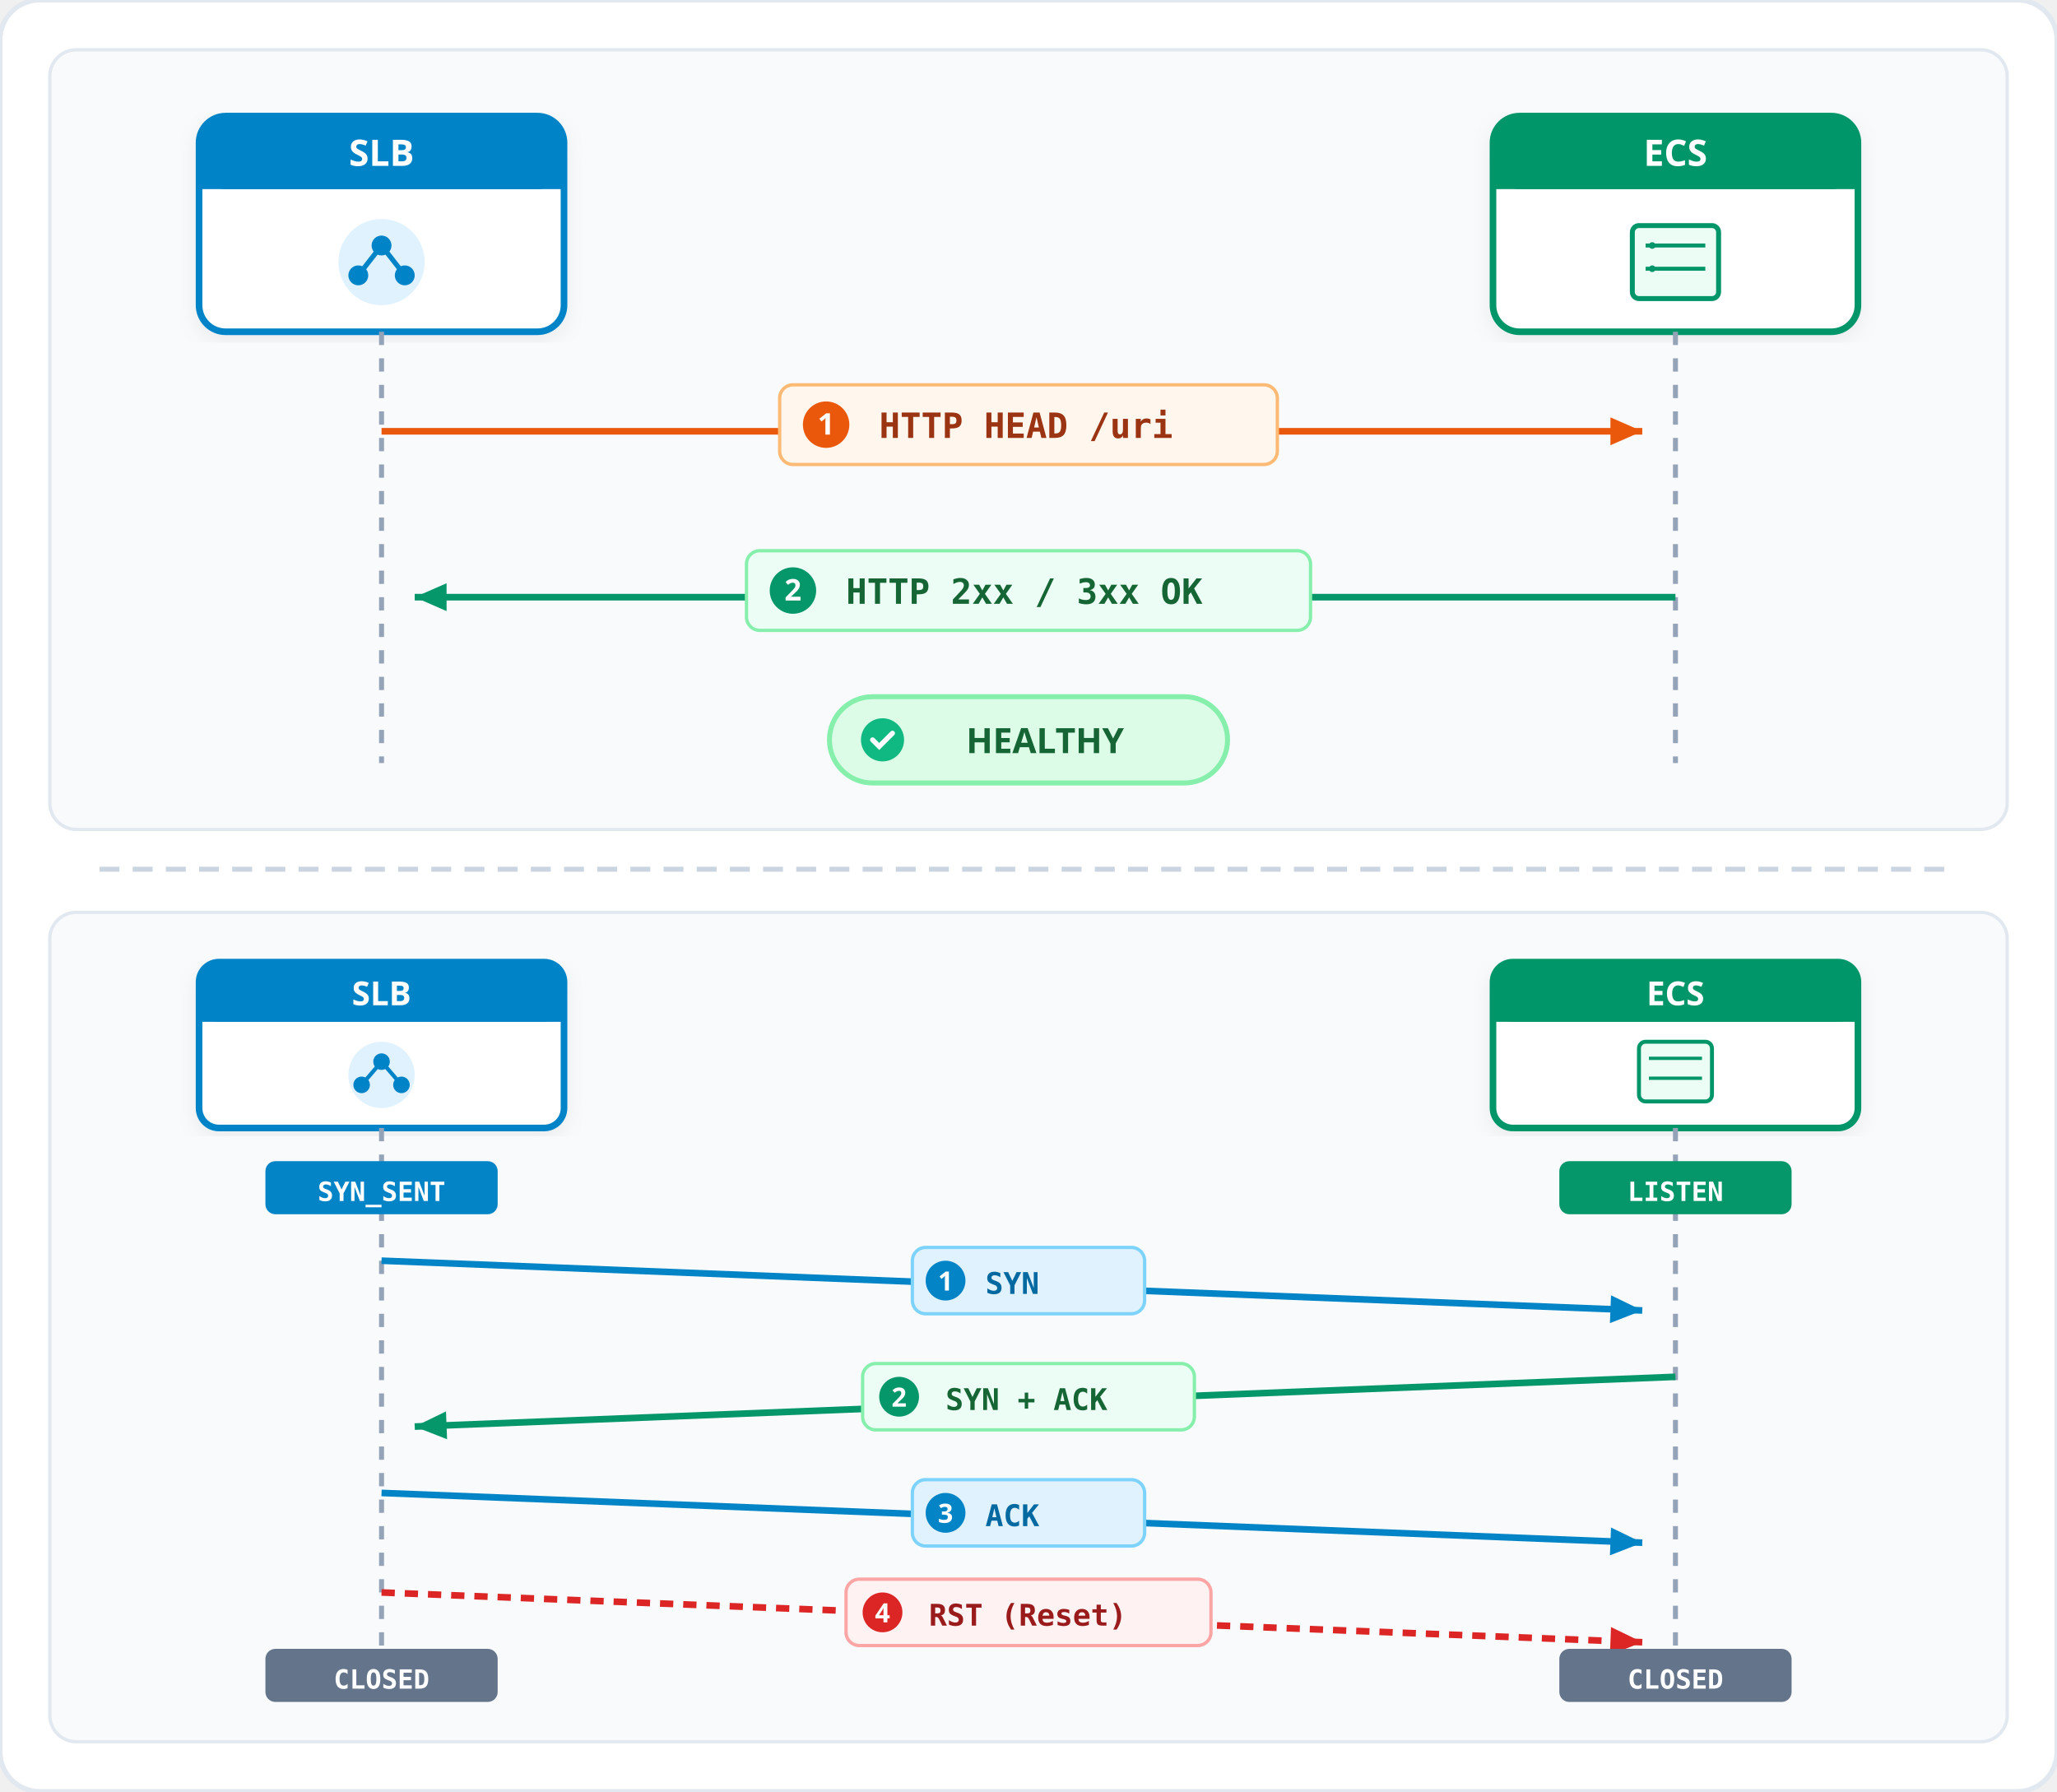
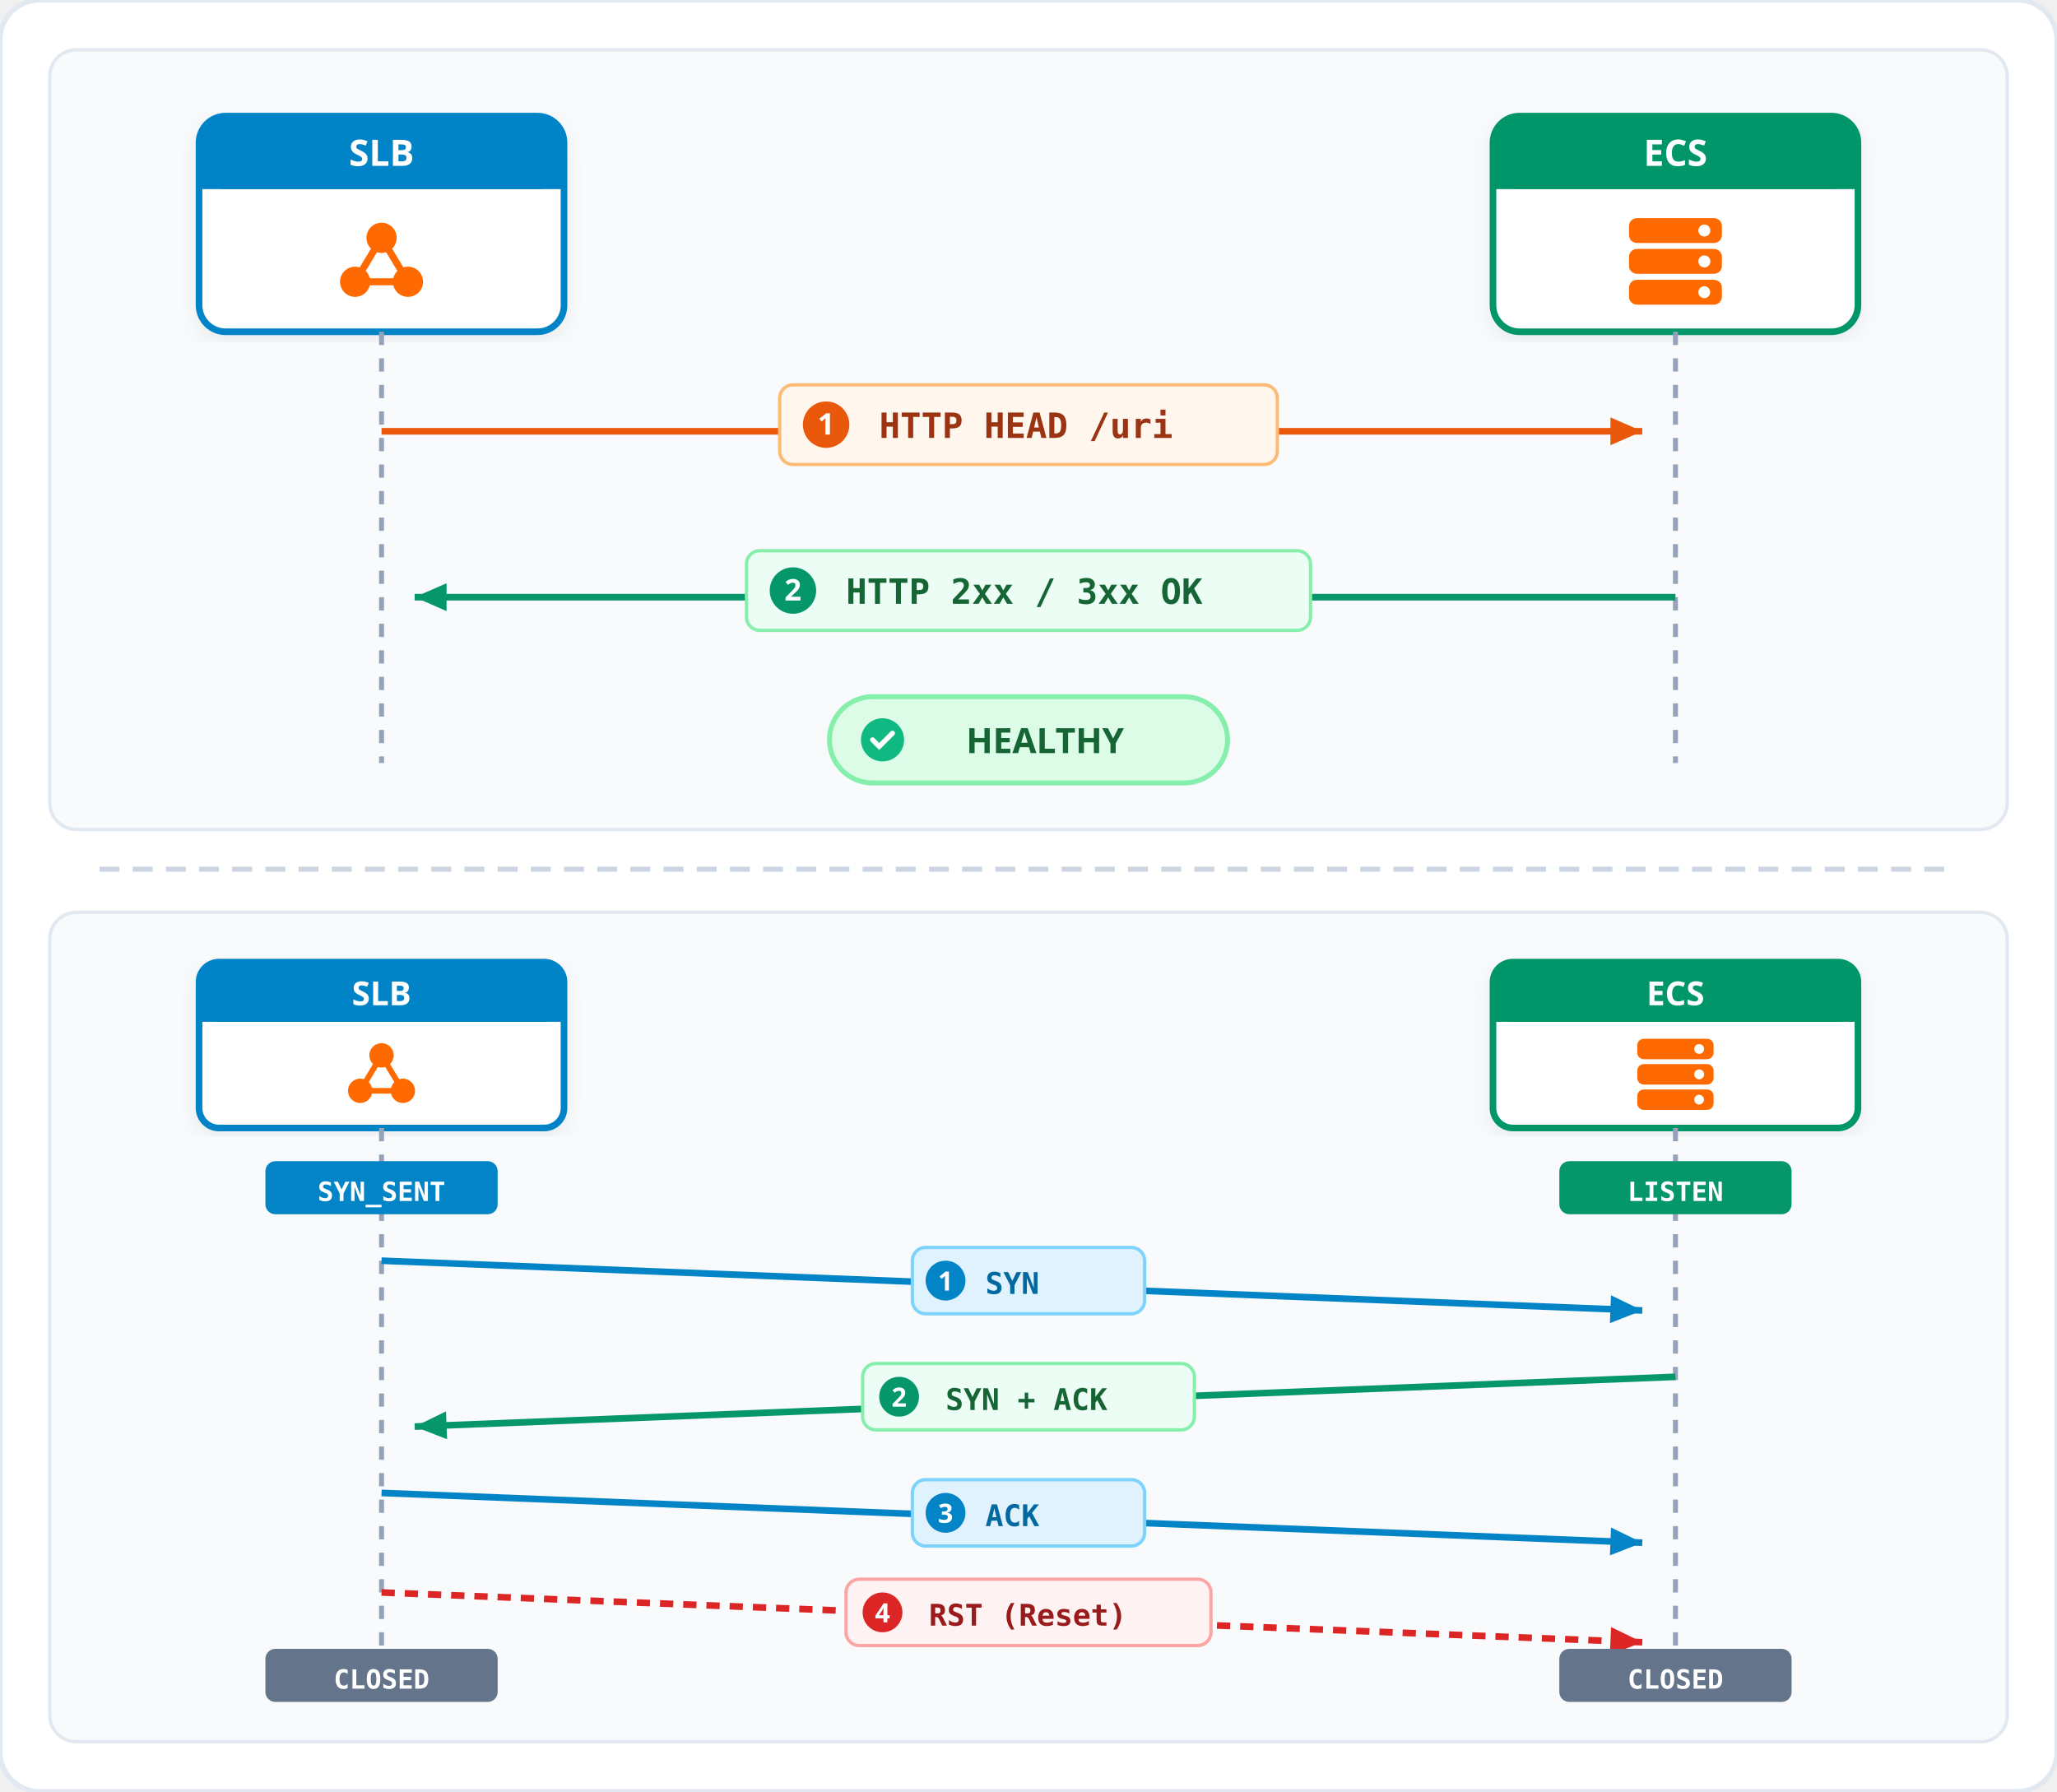
<svg xmlns="http://www.w3.org/2000/svg" viewBox="0 0 620 540" width="100%" height="100%">
  <defs>
    <marker id="arrow-blue" viewBox="0 0 10 10" refX="8" refY="5" markerWidth="6" markerHeight="6" orient="auto-start-reverse">
      <path d="M 0 1.5 L 8 5 L 0 8.5 z" fill="#0284c7" />
    </marker>
    <marker id="arrow-orange" viewBox="0 0 10 10" refX="8" refY="5" markerWidth="6" markerHeight="6" orient="auto-start-reverse">
      <path d="M 0 1.5 L 8 5 L 0 8.5 z" fill="#ea580c" />
    </marker>
    <marker id="arrow-green" viewBox="0 0 10 10" refX="8" refY="5" markerWidth="6" markerHeight="6" orient="auto-start-reverse">
      <path d="M 0 1.5 L 8 5 L 0 8.5 z" fill="#059669" />
    </marker>
    <marker id="arrow-red" viewBox="0 0 10 10" refX="8" refY="5" markerWidth="6" markerHeight="6" orient="auto-start-reverse">
      <path d="M 0 1.5 L 8 5 L 0 8.5 z" fill="#dc2626" />
    </marker>
    <filter id="shadow" x="-5%" y="-5%" width="110%" height="110%">
      <feDropShadow dx="0" dy="2" stdDeviation="3" flood-opacity="0.06" />
    </filter>
  </defs>
  <rect width="620" height="540" rx="12" fill="#ffffff" stroke="#e2e8f0" stroke-width="1.5" />
  <g transform="translate(15, 15)">
    <rect width="590" height="235" rx="8" fill="#f8fafc" stroke="#e2e8f0" stroke-width="1" />
    <g transform="translate(45, 20)" filter="url(#shadow)">
      <rect width="110" height="65" rx="8" fill="#ffffff" stroke="#0284c7" stroke-width="2" />
      <rect x="0" y="0" width="110" height="22" rx="8" fill="#0284c7" />
      <rect x="0" y="14" width="110" height="8" fill="#0284c7" />
      <text x="55" y="15" text-anchor="middle" fill="#ffffff" font-family="system-ui, sans-serif" font-size="11" font-weight="700">SLB</text>
-       <circle cx="55" cy="44" r="13" fill="#e0f2fe" />
-       <circle cx="55" cy="39" r="3" fill="#0284c7" />
-       <circle cx="48" cy="48" r="3" fill="#0284c7" />
-       <circle cx="62" cy="48" r="3" fill="#0284c7" />
-       <path d="M 55 39 L 48 48 M 55 39 L 62 48" stroke="#0284c7" stroke-width="1.5" />
+       <g transform="translate(40.38, 29.78) scale(0.8125)">
+         <line x1="18.0" y1="8.5" x2="8.2" y2="24.8" stroke="#FF6A00" stroke-width="2.6" stroke-linecap="round" />
+         <line x1="18.0" y1="8.5" x2="27.8" y2="24.8" stroke="#FF6A00" stroke-width="2.6" stroke-linecap="round" />
+         <line x1="8.2" y1="24.8" x2="27.8" y2="24.8" stroke="#FF6A00" stroke-width="2.6" stroke-linecap="round" />
+         <circle cx="18.0" cy="8.5" r="5.6" fill="#FF6A00" />
+         <circle cx="8.2" cy="24.8" r="5.6" fill="#FF6A00" />
+         <circle cx="27.8" cy="24.8" r="5.6" fill="#FF6A00" />
+       </g>
    </g>
    <g transform="translate(435, 20)" filter="url(#shadow)">
      <rect width="110" height="65" rx="8" fill="#ffffff" stroke="#059669" stroke-width="2" />
      <rect x="0" y="0" width="110" height="22" rx="8" fill="#059669" />
      <rect x="0" y="14" width="110" height="8" fill="#059669" />
      <text x="55" y="15" text-anchor="middle" fill="#ffffff" font-family="system-ui, sans-serif" font-size="11" font-weight="700">ECS</text>
-       <rect x="42" y="33" width="26" height="22" rx="2" fill="#ecfdf5" stroke="#059669" stroke-width="1.5" />
-       <line x1="46" y1="39" x2="64" y2="39" stroke="#059669" stroke-width="1.2" />
-       <line x1="46" y1="46" x2="64" y2="46" stroke="#059669" stroke-width="1.2" />
-       <circle cx="48" cy="39" r="1" fill="#059669" />
-       <circle cx="48" cy="46" r="1" fill="#059669" />
+       <g transform="translate(37.40, 26.43) scale(0.03365)">
+         <path d="M864.768 903.68H180.736c-40.96 0-73.728-29.696-73.728-70.656v-81.92c0-40.96 33.28-70.656 73.728-70.656h684.032c40.96 0 74.24 29.696 74.24 70.656v81.92c-0.512 40.96-33.28 70.656-74.24 70.656z m-82.944-165.376c-29.696 0-53.76 24.064-53.76 53.248 0 29.696 24.064 53.76 53.76 53.76 29.696-1.024 52.736-25.6 52.224-54.784-1.024-28.16-23.552-51.2-52.224-52.224z m82.944-111.104H180.736c-40.96 0-73.728-29.696-73.728-70.656v-81.92c0-40.96 33.28-70.656 73.728-70.656h684.032c40.96 0 74.24 29.696 74.24 70.656v81.92c-0.512 40.96-33.28 70.656-74.24 70.656z m-82.944-164.864c-29.696 0-53.76 24.064-53.76 53.76s24.064 53.248 53.76 53.76c29.696 0 53.76-23.552 53.76-53.248 0.512-30.208-23.552-54.272-53.76-54.272 0.512 0 0.512 0 0 0z m82.944-111.104H180.736c-40.96 0-73.728-29.696-73.728-70.656v-81.92c0-40.96 33.28-70.656 73.728-70.656h684.032c40.96 0 74.24 29.696 74.24 70.656v81.92c-0.512 40.96-33.28 70.656-74.24 70.656z m-82.944-165.376c-29.696 0-53.76 24.064-53.76 53.76s24.064 53.248 53.76 53.248c29.184 0 53.248-24.064 53.248-53.248 0.512-29.696-23.552-53.76-53.248-53.76z" fill="#FF6A00" />
+       </g>
    </g>
    <line x1="100" y1="85" x2="100" y2="215" stroke="#94a3b8" stroke-width="1.5" stroke-dasharray="4,4" />
    <line x1="490" y1="85" x2="490" y2="215" stroke="#94a3b8" stroke-width="1.5" stroke-dasharray="4,4" />
    <g transform="translate(0, 115)">
      <line x1="100" y1="0" x2="480" y2="0" stroke="#ea580c" stroke-width="2" marker-end="url(#arrow-orange)" />
      <rect x="220" y="-14" width="150" height="24" rx="4" fill="#fff7ed" stroke="#fdba74" stroke-width="1" />
      <circle cx="234" cy="-2" r="7" fill="#ea580c" />
      <text x="234" y="1" text-anchor="middle" fill="#ffffff" font-family="system-ui, sans-serif" font-size="9" font-weight="700">1</text>
      <text x="250" y="2" fill="#9a3412" font-family="monospace" font-size="10.5" font-weight="700">HTTP HEAD /uri</text>
    </g>
    <g transform="translate(0, 165)">
      <line x1="490" y1="0" x2="110" y2="0" stroke="#059669" stroke-width="2" marker-end="url(#arrow-green)" />
      <rect x="210" y="-14" width="170" height="24" rx="4" fill="#ecfdf5" stroke="#86efac" stroke-width="1" />
      <circle cx="224" cy="-2" r="7" fill="#059669" />
      <text x="224" y="1" text-anchor="middle" fill="#ffffff" font-family="system-ui, sans-serif" font-size="9" font-weight="700">2</text>
      <text x="240" y="2" fill="#166534" font-family="monospace" font-size="10.5" font-weight="700">HTTP 2xx / 3xx OK</text>
    </g>
    <g transform="translate(235, 195)">
      <rect width="120" height="26" rx="13" fill="#dcfce7" stroke="#86efac" stroke-width="1.5" />
      <circle cx="16" cy="13" r="6.5" fill="#10b981" />
      <path d="M 13 13 L 15 15 L 19 11" fill="none" stroke="#ffffff" stroke-width="1.5" stroke-linecap="round" />
      <text x="65" y="17" text-anchor="middle" fill="#166534" font-family="system-ui, sans-serif" font-size="10.5" font-weight="700">HEALTHY</text>
    </g>
  </g>
  <line x1="30" y1="262" x2="590" y2="262" stroke="#cbd5e1" stroke-width="1.5" stroke-dasharray="6,4" />
  <g transform="translate(15, 275)">
    <rect width="590" height="250" rx="8" fill="#f8fafc" stroke="#e2e8f0" stroke-width="1" />
    <g transform="translate(45, 15)" filter="url(#shadow)">
      <rect width="110" height="50" rx="6" fill="#ffffff" stroke="#0284c7" stroke-width="2" />
      <rect x="0" y="0" width="110" height="18" rx="6" fill="#0284c7" />
      <rect x="0" y="12" width="110" height="6" fill="#0284c7" />
      <text x="55" y="13" text-anchor="middle" fill="#ffffff" font-family="system-ui, sans-serif" font-size="10" font-weight="700">SLB</text>
-       <circle cx="55" cy="34" r="10" fill="#e0f2fe" />
-       <circle cx="55" cy="30" r="2.5" fill="#0284c7" />
-       <circle cx="49" cy="37" r="2.5" fill="#0284c7" />
-       <circle cx="61" cy="37" r="2.5" fill="#0284c7" />
-       <path d="M 55 30 L 49 37 M 55 30 L 61 37" stroke="#0284c7" stroke-width="1.2" />
+       <g transform="translate(43.19, 22.52) scale(0.6562)">
+         <line x1="18.0" y1="8.5" x2="8.2" y2="24.8" stroke="#FF6A00" stroke-width="2.6" stroke-linecap="round" />
+         <line x1="18.0" y1="8.5" x2="27.8" y2="24.8" stroke="#FF6A00" stroke-width="2.6" stroke-linecap="round" />
+         <line x1="8.2" y1="24.8" x2="27.8" y2="24.8" stroke="#FF6A00" stroke-width="2.6" stroke-linecap="round" />
+         <circle cx="18.0" cy="8.5" r="5.6" fill="#FF6A00" />
+         <circle cx="8.2" cy="24.8" r="5.6" fill="#FF6A00" />
+         <circle cx="27.8" cy="24.8" r="5.6" fill="#FF6A00" />
+       </g>
    </g>
    <g transform="translate(435, 15)" filter="url(#shadow)">
      <rect width="110" height="50" rx="6" fill="#ffffff" stroke="#059669" stroke-width="2" />
      <rect x="0" y="0" width="110" height="18" rx="6" fill="#059669" />
      <rect x="0" y="12" width="110" height="6" fill="#059669" />
      <text x="55" y="13" text-anchor="middle" fill="#ffffff" font-family="system-ui, sans-serif" font-size="10" font-weight="700">ECS</text>
-       <rect x="44" y="24" width="22" height="18" rx="2" fill="#ecfdf5" stroke="#059669" stroke-width="1.2" />
-       <line x1="47" y1="29" x2="63" y2="29" stroke="#059669" stroke-width="1" />
-       <line x1="47" y1="35" x2="63" y2="35" stroke="#059669" stroke-width="1" />
+       <g transform="translate(40.54, 19.57) scale(0.02764)">
+         <path d="M864.768 903.68H180.736c-40.96 0-73.728-29.696-73.728-70.656v-81.92c0-40.96 33.28-70.656 73.728-70.656h684.032c40.96 0 74.24 29.696 74.24 70.656v81.92c-0.512 40.96-33.28 70.656-74.24 70.656z m-82.944-165.376c-29.696 0-53.76 24.064-53.76 53.248 0 29.696 24.064 53.76 53.76 53.76 29.696-1.024 52.736-25.6 52.224-54.784-1.024-28.16-23.552-51.2-52.224-52.224z m82.944-111.104H180.736c-40.96 0-73.728-29.696-73.728-70.656v-81.92c0-40.96 33.28-70.656 73.728-70.656h684.032c40.96 0 74.24 29.696 74.24 70.656v81.92c-0.512 40.96-33.28 70.656-74.24 70.656z m-82.944-164.864c-29.696 0-53.76 24.064-53.76 53.76s24.064 53.248 53.76 53.76c29.696 0 53.76-23.552 53.76-53.248 0.512-30.208-23.552-54.272-53.76-54.272 0.512 0 0.512 0 0 0z m82.944-111.104H180.736c-40.96 0-73.728-29.696-73.728-70.656v-81.92c0-40.96 33.28-70.656 73.728-70.656h684.032c40.96 0 74.24 29.696 74.24 70.656v81.92c-0.512 40.96-33.28 70.656-74.24 70.656z m-82.944-165.376c-29.696 0-53.76 24.064-53.76 53.76s24.064 53.248 53.76 53.248c29.184 0 53.248-24.064 53.248-53.248 0.512-29.696-23.552-53.76-53.248-53.76z" fill="#FF6A00" />
+       </g>
    </g>
    <line x1="100" y1="65" x2="100" y2="235" stroke="#94a3b8" stroke-width="1.5" stroke-dasharray="4,4" />
    <line x1="490" y1="65" x2="490" y2="235" stroke="#94a3b8" stroke-width="1.5" stroke-dasharray="4,4" />
    <g transform="translate(65, 75)">
      <rect width="70" height="16" rx="3" fill="#0284c7" />
      <text x="35" y="12" text-anchor="middle" fill="#ffffff" font-family="monospace" font-size="8" font-weight="700">SYN_SENT</text>
    </g>
    <g transform="translate(455, 75)">
      <rect width="70" height="16" rx="3" fill="#059669" />
      <text x="35" y="12" text-anchor="middle" fill="#ffffff" font-family="monospace" font-size="8" font-weight="700">LISTEN</text>
    </g>
    <g transform="translate(0, 105)">
      <line x1="100" y1="0" x2="480" y2="15" stroke="#0284c7" stroke-width="2" marker-end="url(#arrow-blue)" />
      <rect x="260" y="-4" width="70" height="20" rx="4" fill="#e0f2fe" stroke="#7dd3fc" stroke-width="1" />
      <circle cx="270" cy="6" r="6" fill="#0284c7" />
      <text x="270" y="9" text-anchor="middle" fill="#ffffff" font-family="system-ui, sans-serif" font-size="8" font-weight="700">1</text>
      <text x="282" y="10" fill="#0369a1" font-family="monospace" font-size="9" font-weight="700">SYN</text>
    </g>
    <g transform="translate(0, 140)">
      <line x1="490" y1="0" x2="110" y2="15" stroke="#059669" stroke-width="2" marker-end="url(#arrow-green)" />
      <rect x="245" y="-4" width="100" height="20" rx="4" fill="#ecfdf5" stroke="#86efac" stroke-width="1" />
      <circle cx="256" cy="6" r="6" fill="#059669" />
      <text x="256" y="9" text-anchor="middle" fill="#ffffff" font-family="system-ui, sans-serif" font-size="8" font-weight="700">2</text>
      <text x="270" y="10" fill="#166534" font-family="monospace" font-size="9" font-weight="700">SYN + ACK</text>
    </g>
    <g transform="translate(0, 175)">
      <line x1="100" y1="0" x2="480" y2="15" stroke="#0284c7" stroke-width="2" marker-end="url(#arrow-blue)" />
      <rect x="260" y="-4" width="70" height="20" rx="4" fill="#e0f2fe" stroke="#7dd3fc" stroke-width="1" />
      <circle cx="270" cy="6" r="6" fill="#0284c7" />
      <text x="270" y="9" text-anchor="middle" fill="#ffffff" font-family="system-ui, sans-serif" font-size="8" font-weight="700">3</text>
      <text x="282" y="10" fill="#0369a1" font-family="monospace" font-size="9" font-weight="700">ACK</text>
    </g>
    <g transform="translate(0, 205)">
      <line x1="100" y1="0" x2="480" y2="15" stroke="#dc2626" stroke-width="2" stroke-dasharray="4,3" marker-end="url(#arrow-red)" />
      <rect x="240" y="-4" width="110" height="20" rx="4" fill="#fef2f2" stroke="#fca5a5" stroke-width="1" />
      <circle cx="251" cy="6" r="6" fill="#dc2626" />
      <text x="251" y="9" text-anchor="middle" fill="#ffffff" font-family="system-ui, sans-serif" font-size="8" font-weight="700">4</text>
      <text x="265" y="10" fill="#991b1b" font-family="monospace" font-size="9" font-weight="700">RST (Reset)</text>
    </g>
    <g transform="translate(65, 222)">
      <rect width="70" height="16" rx="3" fill="#64748b" />
      <text x="35" y="12" text-anchor="middle" fill="#ffffff" font-family="monospace" font-size="8" font-weight="700">CLOSED</text>
    </g>
    <g transform="translate(455, 222)">
      <rect width="70" height="16" rx="3" fill="#64748b" />
      <text x="35" y="12" text-anchor="middle" fill="#ffffff" font-family="monospace" font-size="8" font-weight="700">CLOSED</text>
    </g>
  </g>
</svg>
